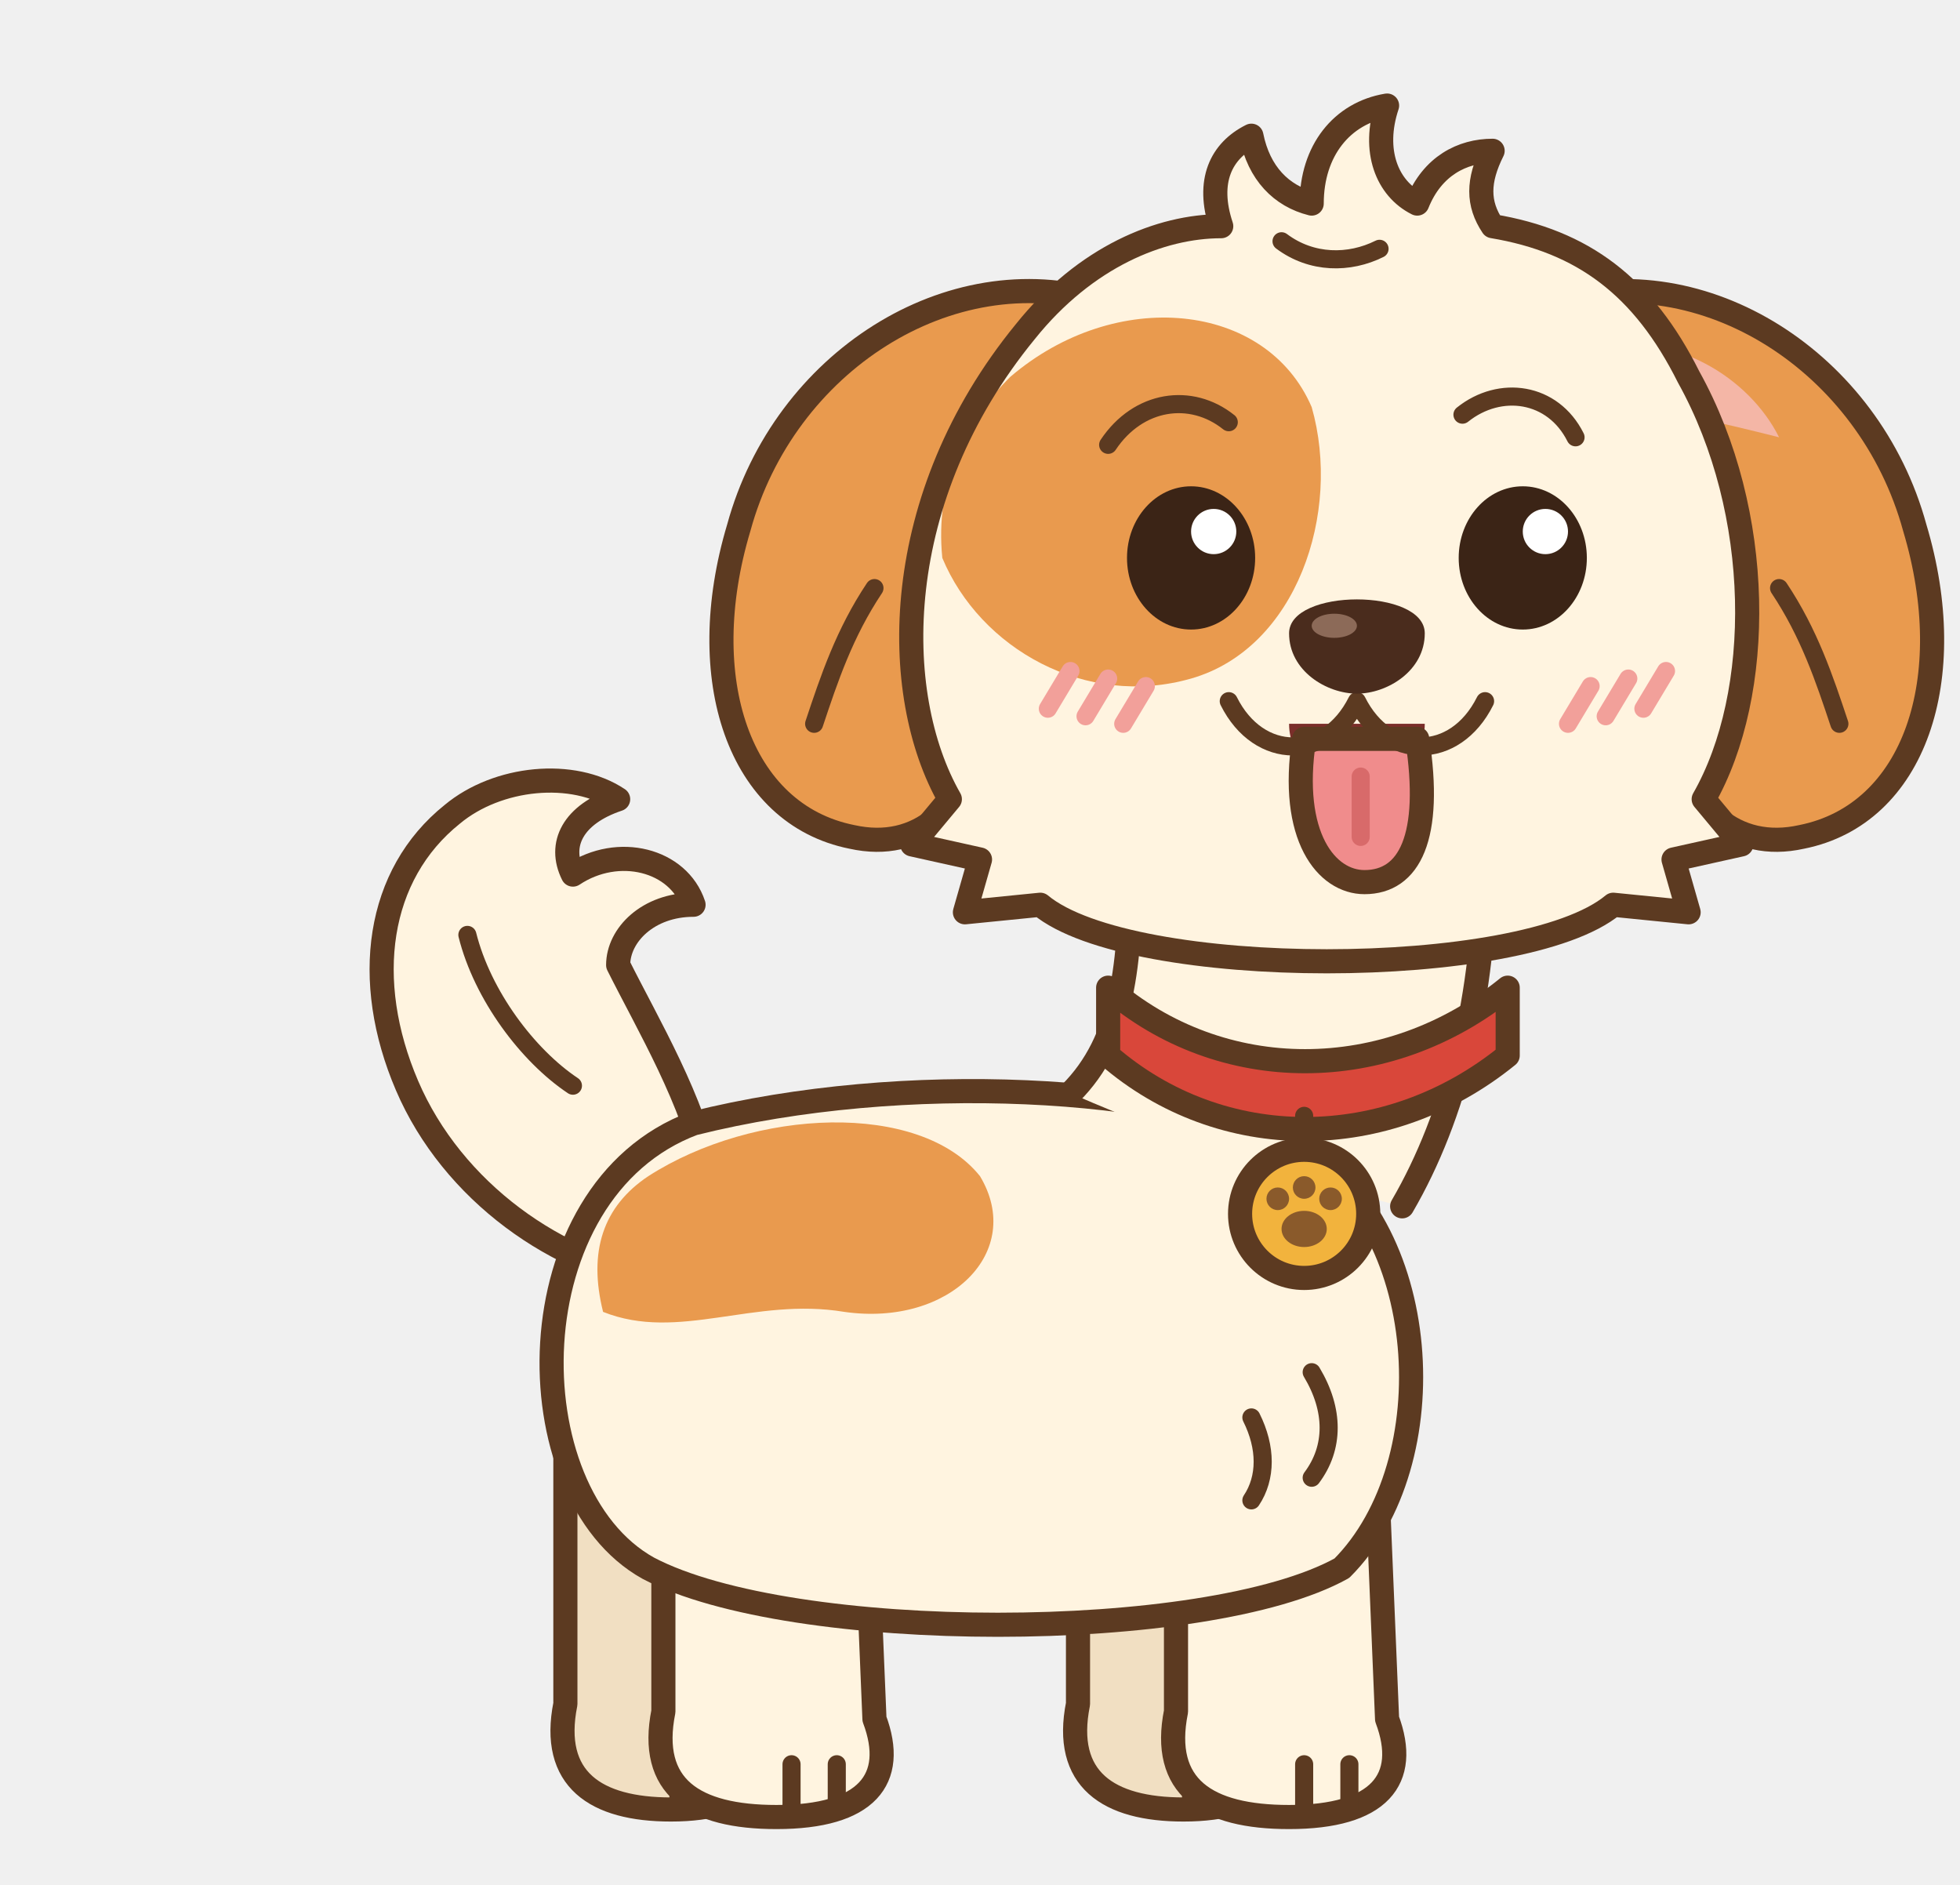
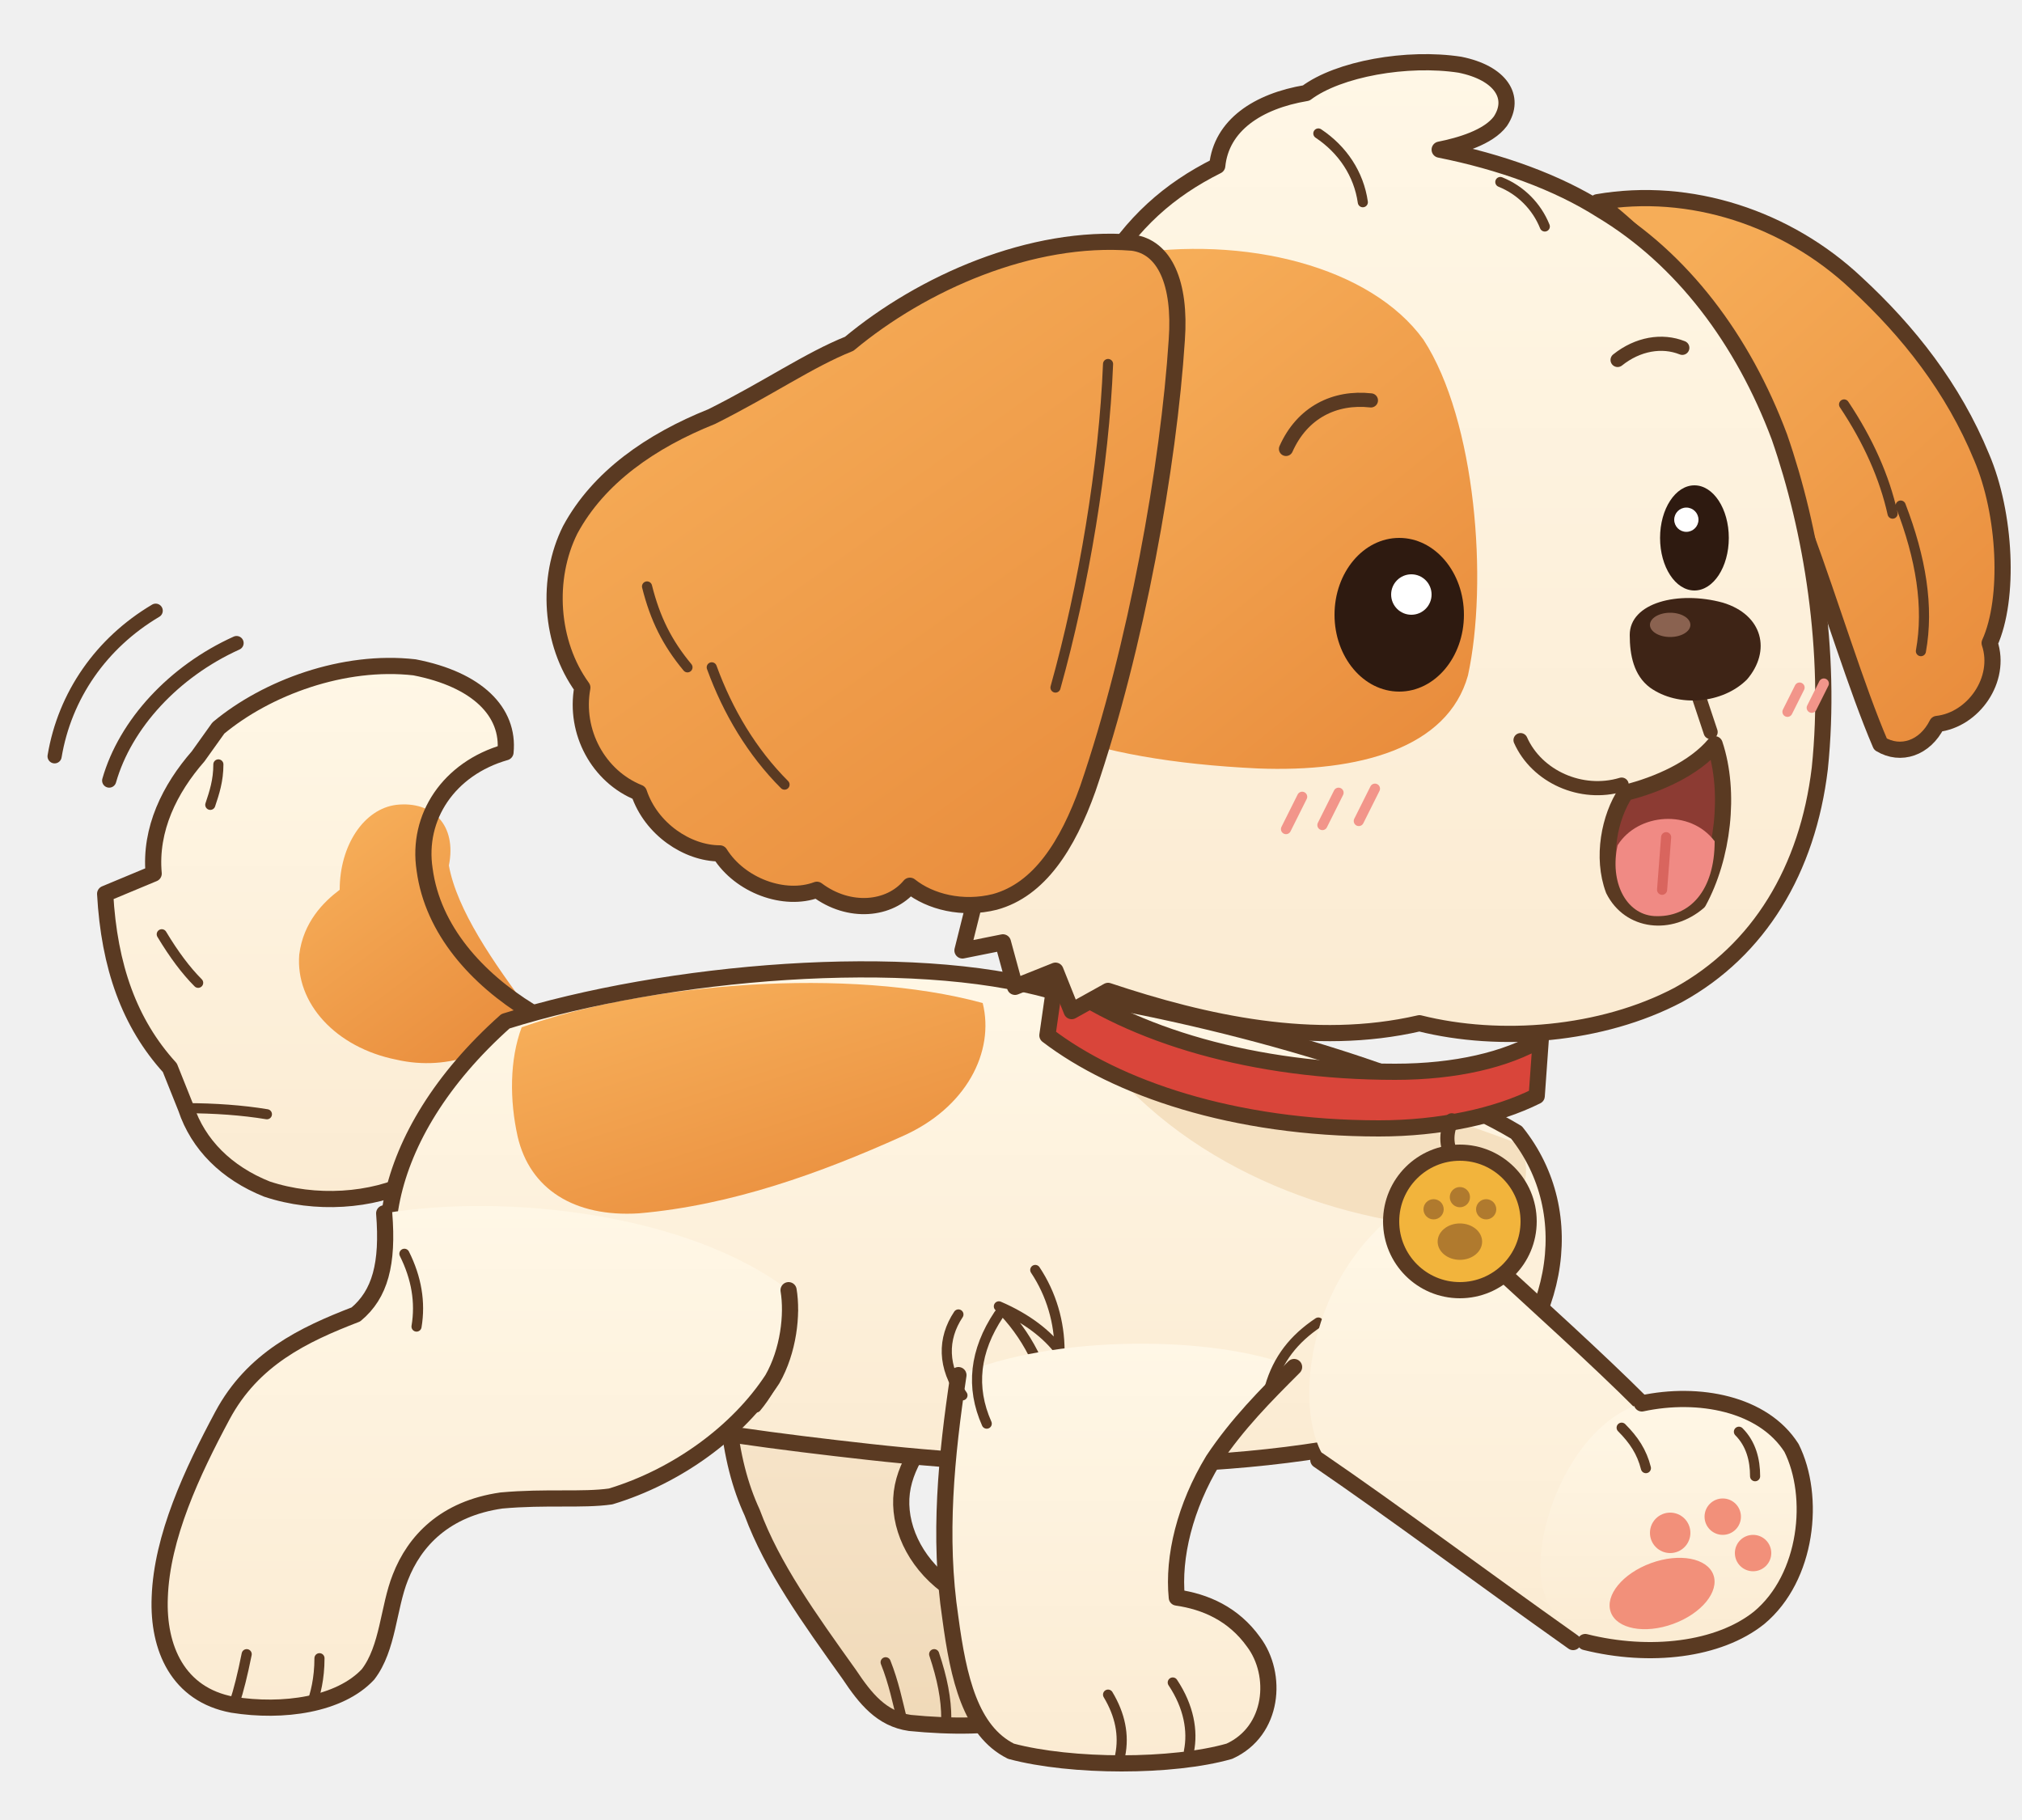
- <svg xmlns="http://www.w3.org/2000/svg" viewBox="-130 -180 260 250" width="780" height="750">
+ <svg xmlns="http://www.w3.org/2000/svg" viewBox="0 0 1000 900" width="1000" height="900">
  <defs>
+     <linearGradient id="orange" x1="0.2" y1="0.1" x2="0.8" y2="1">
+       <stop offset="0" stop-color="#F6AD58" />
+       <stop offset="1" stop-color="#E98D3D" />
+     </linearGradient>
+     <linearGradient id="cream" x1="0" y1="0" x2="0" y2="1">
+       <stop offset="0" stop-color="#FFF7E6" />
+       <stop offset="1" stop-color="#FBEBD2" />
+     </linearGradient>
+     <linearGradient id="cream2" x1="0" y1="0" x2="0" y2="1">
+       <stop offset="0" stop-color="#F7E5CA" />
+       <stop offset="1" stop-color="#F0D9B8" />
+     </linearGradient>
    <style>
-       .ink  { stroke: #5C3A21; stroke-width: 3.2; stroke-linejoin: round; stroke-linecap: round; }
-       .line { fill: none; stroke: #5C3A21; stroke-width: 2.4; stroke-linecap: round; stroke-linejoin: round; }
-       .fur  { fill: #FFF4E0; }
-       .fur2 { fill: #F1DFC2; }
-       .orng { fill: #E99A4E; }
+       .ink  { stroke: #5A3A22; stroke-width: 8; stroke-linejoin: round; stroke-linecap: round; }
+       .line { fill: none; stroke: #5A3A22; stroke-width: 7; stroke-linecap: round; stroke-linejoin: round; }
+       .thin { fill: none; stroke: #5A3A22; stroke-width: 5; stroke-linecap: round; stroke-linejoin: round; }
+       .fur  { fill: url(#cream); }
+       .fur2 { fill: url(#cream2); }
+       .orng { fill: url(#orange); }
    </style>
  </defs>
-   <g id="legBF" transform="translate(-44 10)">
-     <path class="fur2 ink" d="M -11 -14 L -11 36 C -13 46 -7 50 3 50 C 14 50 18 45 15 37 L 13 -14 Z" />
-     <path class="line" d="M 4 43 L 4 49 M 10 43 L 10 49" />
+   <g id="legBF" transform="translate(410 690)">
+     <g transform="translate(-410 -690)">
+       <path class="fur2 ink" d="M 360 700 C 362 720 366 735 372 748 C 382 775 400 800 420 828 C 428 840 436 850 450 852 C 470 854 492 854 506 850 C 520 844 522 822 512 806 C 500 794 482 790 468 784 C 452 772 444 754 446 738 C 448 722 460 708 470 698 Z" />
+       <path class="thin" d="M 438 822 C 442 832 444 842 446 850 M 462 818 C 466 830 468 840 468 850" />
+     </g>
  </g>
-   <g id="legFF" transform="translate(24 10)">
-     <path class="fur2 ink" d="M -11 -14 L -11 36 C -13 46 -7 50 3 50 C 14 50 18 45 15 37 L 13 -14 Z" />
-     <path class="line" d="M 4 43 L 4 49 M 10 43 L 10 49" />
+   <g id="tail" transform="translate(245 515)">
+     <g transform="translate(-245 -515)">
+       <path class="line" d="M 77 302 C 50 318 32 344 27 374 M 117 318 C 86 332 62 358 54 386" />
+       <path class="fur" d="M 262 500 C 236 484 214 460 210 430 C 206 404 222 380 250 372 C 252 352 236 336 205 330 C 170 326 132 340 108 360 L 98 374 C 84 390 74 410 76 432 L 52 442 C 54 478 64 506 84 528 L 92 548 C 98 566 112 580 132 588 C 156 596 184 594 204 584 C 230 560 248 530 262 500 Z" />
+       <path class="orng" d="M 196 398 C 214 396 226 408 222 428 C 226 450 244 476 262 500 C 248 520 222 530 196 524 C 166 518 146 496 148 472 C 150 456 160 446 168 440 C 168 418 180 400 196 398 Z" />
+       <path class="ink" fill="none" d="M 262 500 C 236 484 214 460 210 430 C 206 404 222 380 250 372 C 252 352 236 336 205 330 C 170 326 132 340 108 360 L 98 374 C 84 390 74 410 76 432 L 52 442 C 54 478 64 506 84 528 L 92 548 C 98 566 112 580 132 588 C 156 596 184 594 204 584 C 230 560 248 530 262 500 Z" />
+       <path class="thin" d="M 108 378 C 108 386 106 392 104 398 M 80 462 C 86 472 92 480 98 486 M 92 548 C 106 548 120 549 132 551" />
+     </g>
  </g>
-   <g id="tail" transform="translate(-50 -16)">
-     <path class="fur ink" d="M 8 6 C -6 4 -20 -6 -26 -20 C -32 -34 -30 -48 -20 -56 C -14 -61 -4 -62 2 -58 C -4 -56 -6 -52 -4 -48 C 2 -52 10 -50 12 -44 C 6 -44 2 -40 2 -36 C 6 -28 12 -18 14 -8 C 15 0 12 5 8 6 Z" />
-     <path class="line" d="M -18 -40 C -16 -32 -10 -24 -4 -20" />
+   <path class="fur" d="M 250 505 C 330 480 450 470 520 490 C 600 502 700 530 750 560 C 782 600 772 660 722 700 C 640 730 520 728 430 718 C 340 708 262 696 210 664 C 178 628 186 562 250 505 Z" />
+   <path class="orng" d="M 258 508 C 320 486 420 478 486 496 C 492 520 478 548 446 562 C 406 580 362 596 316 600 C 284 602 262 588 256 562 C 252 544 252 524 258 508 Z" />
+   <path fill="#F5E0C0" d="M 528 498 C 610 520 700 546 752 566 C 762 590 744 612 704 606 C 640 598 566 566 528 498 Z" />
+   <path class="ink" fill="none" d="M 250 505 C 330 480 450 470 520 490 C 600 502 700 530 750 560 C 782 600 772 660 722 700 C 640 730 520 728 430 718 C 340 708 262 696 210 664 C 178 628 186 562 250 505 Z" />
+   <path class="thin" d="M 522 700 C 516 676 508 660 494 646 C 508 652 518 660 524 668 C 524 654 520 640 512 628 M 742 690 C 736 670 728 656 716 646 M 392 648 C 390 668 384 684 374 696" />
+   <g id="legBN" transform="translate(270 640)">
+     <g transform="translate(-270 -640)">
+       <path class="fur" d="M 190 600 C 192 625 188 640 176 650 C 150 660 125 672 110 700 C 95 728 80 760 79 790 C 78 815 88 838 115 843 C 140 847 168 843 182 828 C 192 815 192 795 198 780 C 205 762 220 746 248 742 C 270 740 288 742 302 740 C 335 730 365 708 382 682 C 390 668 392 650 390 638 C 340 600 250 590 190 600 Z" />
+       <path class="ink" fill="none" d="M 190 600 C 192 625 188 640 176 650 C 150 660 125 672 110 700 C 95 728 80 760 79 790 C 78 815 88 838 115 843 C 140 847 168 843 182 828 C 192 815 192 795 198 780 C 205 762 220 746 248 742 C 270 740 288 742 302 740 C 335 730 365 708 382 682 C 390 668 392 650 390 638" />
+       <path class="thin" d="M 122 818 C 120 828 118 836 116 842 M 158 820 C 158 830 156 838 154 843 M 200 620 C 206 632 208 644 206 656" />
+     </g>
  </g>
-   <g id="legBN" transform="translate(-30 14)">
-     <path class="fur ink" d="M -12 -14 L -12 33 C -14 43 -8 47 3 47 C 15 47 19 42 16 34 L 14 -14 Z" />
-     <path class="line" d="M 5 40 L 5 46 M 11 40 L 11 46" />
+   <g id="legFF" transform="translate(540 670)">
+     <g transform="translate(-540 -670)">
+       <path class="fur" d="M 474 680 C 468 720 464 760 470 800 C 474 830 480 856 500 866 C 530 874 580 874 608 866 C 630 856 632 828 620 812 C 610 798 596 792 582 790 C 580 770 586 745 600 722 C 612 704 626 690 640 676 C 600 660 520 660 474 680 Z" />
+       <path class="ink" fill="none" d="M 474 680 C 468 720 464 760 470 800 C 474 830 480 856 500 866 C 530 874 580 874 608 866 C 630 856 632 828 620 812 C 610 798 596 792 582 790 C 580 770 586 745 600 722 C 612 704 626 690 640 676" />
+       <path class="thin" d="M 548 838 C 554 848 556 858 554 868 M 580 832 C 588 844 590 856 588 866" />
+       <path class="thin" d="M 488 704 C 480 686 482 668 494 650 M 476 690 C 466 676 466 662 474 650 M 628 686 C 632 672 640 662 652 654" />
+     </g>
  </g>
-   <g id="legFN" transform="translate(38 14)">
-     <path class="fur ink" d="M -12 -14 L -12 33 C -14 43 -8 47 3 47 C 15 47 19 42 16 34 L 14 -14 Z" />
-     <path class="line" d="M 5 40 L 5 46 M 11 40 L 11 46" />
+   <g id="legFN" transform="translate(690 640)">
+     <g transform="translate(-690 -640)">
+       <path class="fur" d="M 690 600 C 715 610 735 622 750 634 C 772 652 792 672 812 694 L 790 812 C 770 806 750 790 730 776 C 704 758 680 740 660 726 C 640 712 640 640 690 600 Z" />
+       <path class="ink" fill="none" d="M 735 622 C 760 645 790 672 812 694 M 652 722 C 690 748 730 778 778 812" />
+       <g id="pawFN" transform="translate(790 750)">
+         <g transform="translate(-790 -750)">
+           <path class="fur" d="M 812 694 C 840 688 872 694 886 716 C 898 740 894 780 870 800 C 850 816 816 820 790 812 C 770 806 760 790 762 770 C 764 740 784 702 812 694 Z" />
+           <path class="ink" fill="none" d="M 812 694 C 840 688 872 694 886 716 C 898 740 894 780 870 800 C 850 816 816 820 784 812" />
+           <path class="thin" d="M 802 706 C 808 712 812 718 814 726 M 860 708 C 866 714 868 722 868 730" />
+           <g id="padsFN">
+             <ellipse cx="822" cy="788" rx="27" ry="16" transform="rotate(-20 822 788)" fill="#F2907A" />
+             <circle cx="826" cy="758" r="10" fill="#F2907A" />
+             <circle cx="852" cy="750" r="9" fill="#F2907A" />
+             <circle cx="867" cy="768" r="9" fill="#F2907A" />
+           </g>
+         </g>
+       </g>
+     </g>
  </g>
-   <path class="fur" d="M -38 -31 C -10 -38 25 -36 42 -28 C 60 -18 62 14 48 28 C 30 38 -25 38 -44 28 C -62 18 -62 -22 -38 -31 Z" />
-   <path class="orng" d="M -44 -24 C -30 -33 -8 -34 0 -24 C 6 -14 -4 -4 -18 -6 C -30 -8 -40 -2 -50 -6 C -52 -14 -50 -20 -44 -24 Z" />
-   <path class="ink" fill="none" d="M -38 -31 C -10 -38 25 -36 42 -28 C 60 -18 62 14 48 28 C 30 38 -25 38 -44 28 C -62 18 -62 -22 -38 -31 Z" />
-   <path class="line" d="M 44 2 C 47 7 47 12 44 16 M 36 8 C 38 12 38 16 36 19" />
-   <path class="fur" d="M 20 -66 C 20 -52 19 -42 12 -35 C 28 -28 44 -23 56 -20 C 63 -32 67 -50 67 -66 Z" />
-   <path class="line" style="stroke-width:3.2" d="M 20 -66 C 20 -52 19 -42 12 -35 M 67 -66 C 67 -48 63 -32 56 -20" />
-   <path fill="#D9473A" class="ink" d="M 17 -49 C 32 -36 54 -36 70 -49 L 70 -40 C 54 -27 32 -27 17 -40 Z" />
-   <path class="line" d="M 43 -32 L 43 -27" />
-   <circle cx="43" cy="-19" r="8.5" fill="#F2B33D" class="ink" />
-   <ellipse cx="43" cy="-17" rx="3" ry="2.4" fill="#8A5A2B" />
-   <circle cx="39.5" cy="-21" r="1.5" fill="#8A5A2B" />
-   <circle cx="43" cy="-22.5" r="1.5" fill="#8A5A2B" />
-   <circle cx="46.5" cy="-21" r="1.5" fill="#8A5A2B" />
-   <g id="head" transform="translate(46 -100)">
-     <g id="earL" transform="translate(-38 -34)">
-       <path class="orng ink" d="M 8 -6 C -12 -12 -34 2 -40 24 C -46 44 -40 62 -25 65 C -16 67 -10 61 -8 52 C -3 38 4 22 12 8 Z" />
-       <path class="line" d="M -30 50 C -28 44 -26 38 -22 32" />
-     </g>
-     <g id="earR" transform="translate(38 -34)">
-       <path class="orng ink" d="M -8 -6 C 12 -12 34 2 40 24 C 46 44 40 62 25 65 C 16 67 10 61 8 52 C 3 38 -4 22 -12 8 Z" />
-       <path fill="#F4B6A6" d="M -2 0 C 8 -2 18 4 22 12 C 14 10 6 8 -2 8 Z" />
-       <path class="line" d="M 30 50 C 28 44 26 38 22 32" />
-     </g>
-     <path class="fur" d="M -40 -36 C -32 -46 -22 -50 -14 -50 C -16 -56 -14 -60 -10 -62 C -9 -57 -6 -54 -2 -53 C -2 -60 2 -65 8 -66 C 6 -60 8 -55 12 -53 C 14 -58 18 -60 22 -60 C 20 -56 20 -53 22 -50 C 34 -48 42 -42 48 -30 C 58 -12 58 12 50 26 L 55 32 L 46 34 L 48 41 L 38 40 C 26 50 -26 50 -38 40 L -48 41 L -46 34 L -55 32 L -50 26 C -58 12 -58 -14 -40 -36 Z" />
-     <path class="orng" d="M -42 -30 C -28 -42 -8 -40 -2 -26 C 2 -12 -4 6 -18 10 C -32 14 -46 6 -51 -6 C -52 -16 -48 -24 -42 -30 Z" />
-     <path class="ink" fill="none" d="M -40 -36 C -32 -46 -22 -50 -14 -50 C -16 -56 -14 -60 -10 -62 C -9 -57 -6 -54 -2 -53 C -2 -60 2 -65 8 -66 C 6 -60 8 -55 12 -53 C 14 -58 18 -60 22 -60 C 20 -56 20 -53 22 -50 C 34 -48 42 -42 48 -30 C 58 -12 58 12 50 26 L 55 32 L 46 34 L 48 41 L 38 40 C 26 50 -26 50 -38 40 L -48 41 L -46 34 L -55 32 L -50 26 C -58 12 -58 -14 -40 -36 Z" />
-     <path class="line" d="M -6 -48 C -2 -45 3 -45 7 -47" />
-     <g transform="translate(4 0)">
-       <path class="line" d="M -33 -21 C -29 -27 -22 -28 -17 -24 M 14 -25 C 19 -29 26 -28 29 -22" />
-       <ellipse cx="-22" cy="-6" rx="8.5" ry="9.5" fill="#3B2416" />
-       <ellipse cx="22" cy="-6" rx="8.5" ry="9.5" fill="#3B2416" />
-       <circle cx="-19" cy="-9.5" r="3" fill="#FFFFFF" />
-       <circle cx="25" cy="-9.5" r="3" fill="#FFFFFF" />
-       <path fill="#7A2E2A" d="M -9 16 C -9 26 9 26 9 16 Z" />
-       <path fill="#F08C8C" class="ink" d="M -7 18 C -9 31 -4 37 1 37 C 7 37 10 31 8 18 Z" />
-       <path class="line" style="stroke:#D86A6A" d="M 0.5 23 L 0.5 31" />
-       <path class="line" d="M -17 13 C -13 21 -4 21 0 13 C 4 21 13 21 17 13" />
-       <path fill="#4A2C1D" d="M -9 4 C -9 -2 9 -2 9 4 C 9 9 4 12 0 12 C -4 12 -9 9 -9 4 Z" />
-       <ellipse cx="-3" cy="3" rx="3" ry="1.6" fill="#8C6A58" />
-       <path class="line" style="stroke:#F2A09A" d="M -41 14 L -38 9 M -36 15 L -33 10 M -31 16 L -28 11 M 28 16 L 31 11 M 33 15 L 36 10 M 38 14 L 41 9" />
+   <path fill="#D9453A" class="ink" d="M 522 484 C 560 512 620 530 690 530 C 720 530 745 524 762 514 L 760 542 C 740 552 712 558 682 558 C 610 558 552 538 518 512 Z" />
+   <path class="line" d="M 718 554 C 714 562 716 570 720 574" />
+   <circle cx="722" cy="604" r="34" fill="#F2B43C" class="ink" />
+   <ellipse cx="722" cy="614" rx="11" ry="9" fill="#B07A2E" />
+   <circle cx="709" cy="598" r="5" fill="#B07A2E" />
+   <circle cx="722" cy="592" r="5" fill="#B07A2E" />
+   <circle cx="735" cy="598" r="5" fill="#B07A2E" />
+   <g id="head" transform="translate(690 430)">
+     <g transform="translate(-690 -430)">
+       <g id="earR" transform="translate(815 115)">
+         <g transform="translate(-815 -115)">
+           <path class="orng ink" d="M 790 100 C 836 92 884 108 918 140 C 944 164 966 192 980 226 C 992 254 994 296 984 318 C 990 336 976 356 958 358 C 952 370 940 374 930 368 C 918 340 906 300 892 262 C 878 220 860 178 836 146 C 822 128 806 112 790 100 Z" />
+           <path class="thin" d="M 940 250 C 950 276 954 300 950 322 M 912 200 C 924 218 932 236 936 254" />
+         </g>
+       </g>
+       <path class="fur" d="M 545 135 C 560 110 578 94 602 82 C 604 62 622 50 646 46 C 662 34 696 28 722 32 C 742 36 750 48 742 60 C 736 68 722 72 712 74 C 742 80 770 90 792 104 C 832 128 862 168 880 216 C 896 262 906 322 900 380 C 894 430 870 470 830 492 C 792 512 742 516 702 506 C 650 518 596 506 548 490 L 530 500 L 522 480 L 502 488 L 496 466 L 476 470 L 482 446 C 470 400 480 250 545 135 Z" />
+       <path class="orng" d="M 556 126 C 616 116 678 132 704 168 C 730 208 736 288 726 334 C 716 370 672 382 622 380 C 580 378 546 372 520 362 C 524 290 532 200 556 126 Z" />
+       <path class="ink" fill="none" d="M 545 135 C 560 110 578 94 602 82 C 604 62 622 50 646 46 C 662 34 696 28 722 32 C 742 36 750 48 742 60 C 736 68 722 72 712 74 C 742 80 770 90 792 104 C 832 128 862 168 880 216 C 896 262 906 322 900 380 C 894 430 870 470 830 492 C 792 512 742 516 702 506 C 650 518 596 506 548 490 L 530 500 L 522 480 L 502 488 L 496 466 L 476 470 L 482 446" />
+       <path class="thin" d="M 652 66 C 664 74 672 86 674 100 M 742 90 C 752 94 760 102 764 112" />
+       <path class="line" d="M 636 222 C 644 204 660 196 678 198 M 800 178 C 810 170 822 168 832 172" />
+       <ellipse cx="692" cy="304" rx="32" ry="38" fill="#2E1A10" />
+       <circle cx="698" cy="294" r="10" fill="#FFFFFF" />
+       <ellipse cx="838" cy="266" rx="17" ry="26" fill="#2E1A10" />
+       <circle cx="834" cy="257" r="6" fill="#FFFFFF" />
+       <path fill="#8C3B33" class="ink" d="M 804 392 C 820 388 838 380 848 368 C 856 392 852 424 840 446 C 826 458 806 456 798 440 C 792 424 796 404 804 392 Z" />
+       <path fill="#F08A84" d="M 800 418 C 810 402 836 400 848 416 C 848 440 836 454 818 453 C 804 452 796 436 800 418 Z" />
+       <path class="thin" style="stroke:#D9655E" d="M 824 414 L 822 440" />
+       <path class="line" d="M 752 366 C 760 384 782 394 802 388 M 840 344 L 846 362" />
+       <path fill="#3E2416" d="M 806 314 C 806 298 830 292 852 298 C 872 304 876 322 864 336 C 852 348 830 350 816 340 C 808 334 806 324 806 314 Z" />
+       <ellipse cx="826" cy="309" rx="10" ry="6" fill="#8A6250" />
+       <path class="thin" style="stroke:#F2958A" d="M 636 410 L 644 394 M 654 408 L 662 392 M 672 406 L 680 390 M 884 352 L 890 340 M 896 350 L 902 338" />
+       <g id="earL" transform="translate(530 150)">
+         <g transform="translate(-530 -150)">
+           <path class="orng ink" d="M 420 170 C 456 140 510 116 560 120 C 576 122 584 140 582 168 C 578 230 562 320 538 390 C 528 418 514 440 492 446 C 476 450 460 446 450 438 C 440 450 420 452 404 440 C 388 446 366 438 356 422 C 340 422 322 410 316 392 C 296 384 284 362 288 340 C 272 318 270 286 282 262 C 296 236 322 218 352 206 C 380 192 400 178 420 170 Z" />
+           <path class="thin" d="M 352 330 C 360 352 372 372 388 388 M 320 290 C 324 306 330 318 340 330 M 548 180 C 546 230 536 290 522 340" />
+         </g>
+       </g>
    </g>
  </g>
</svg>
